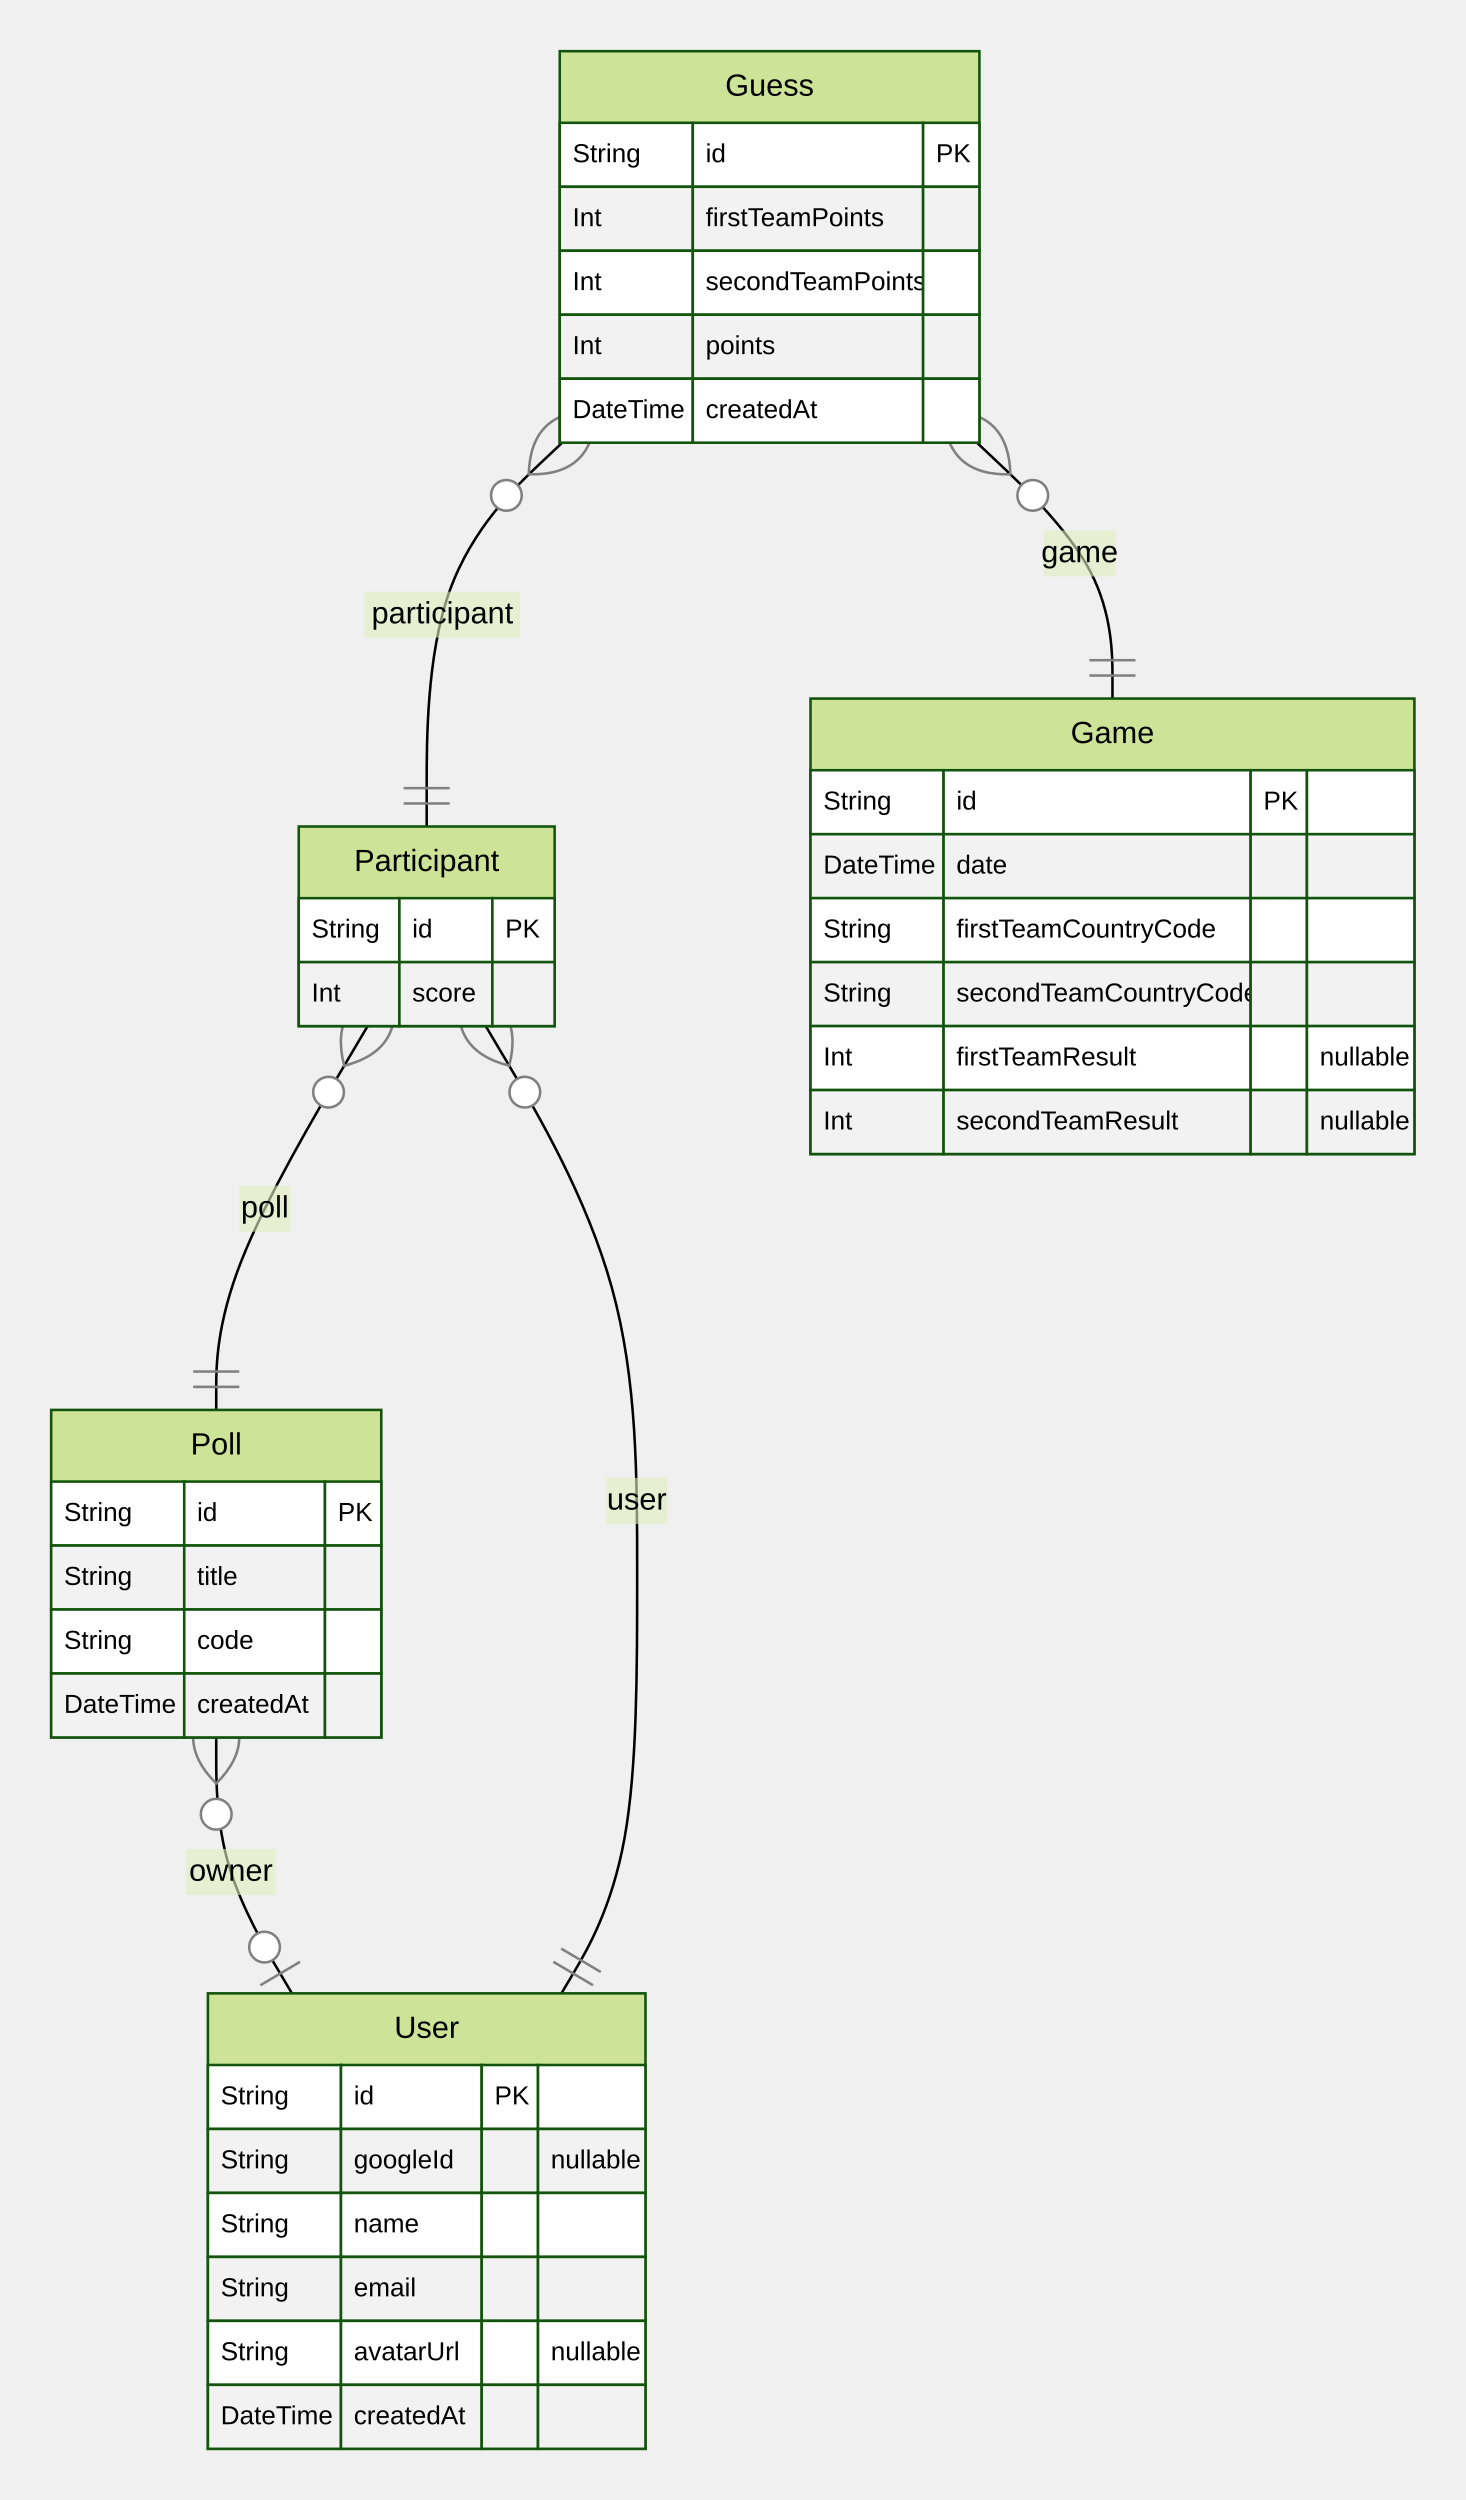
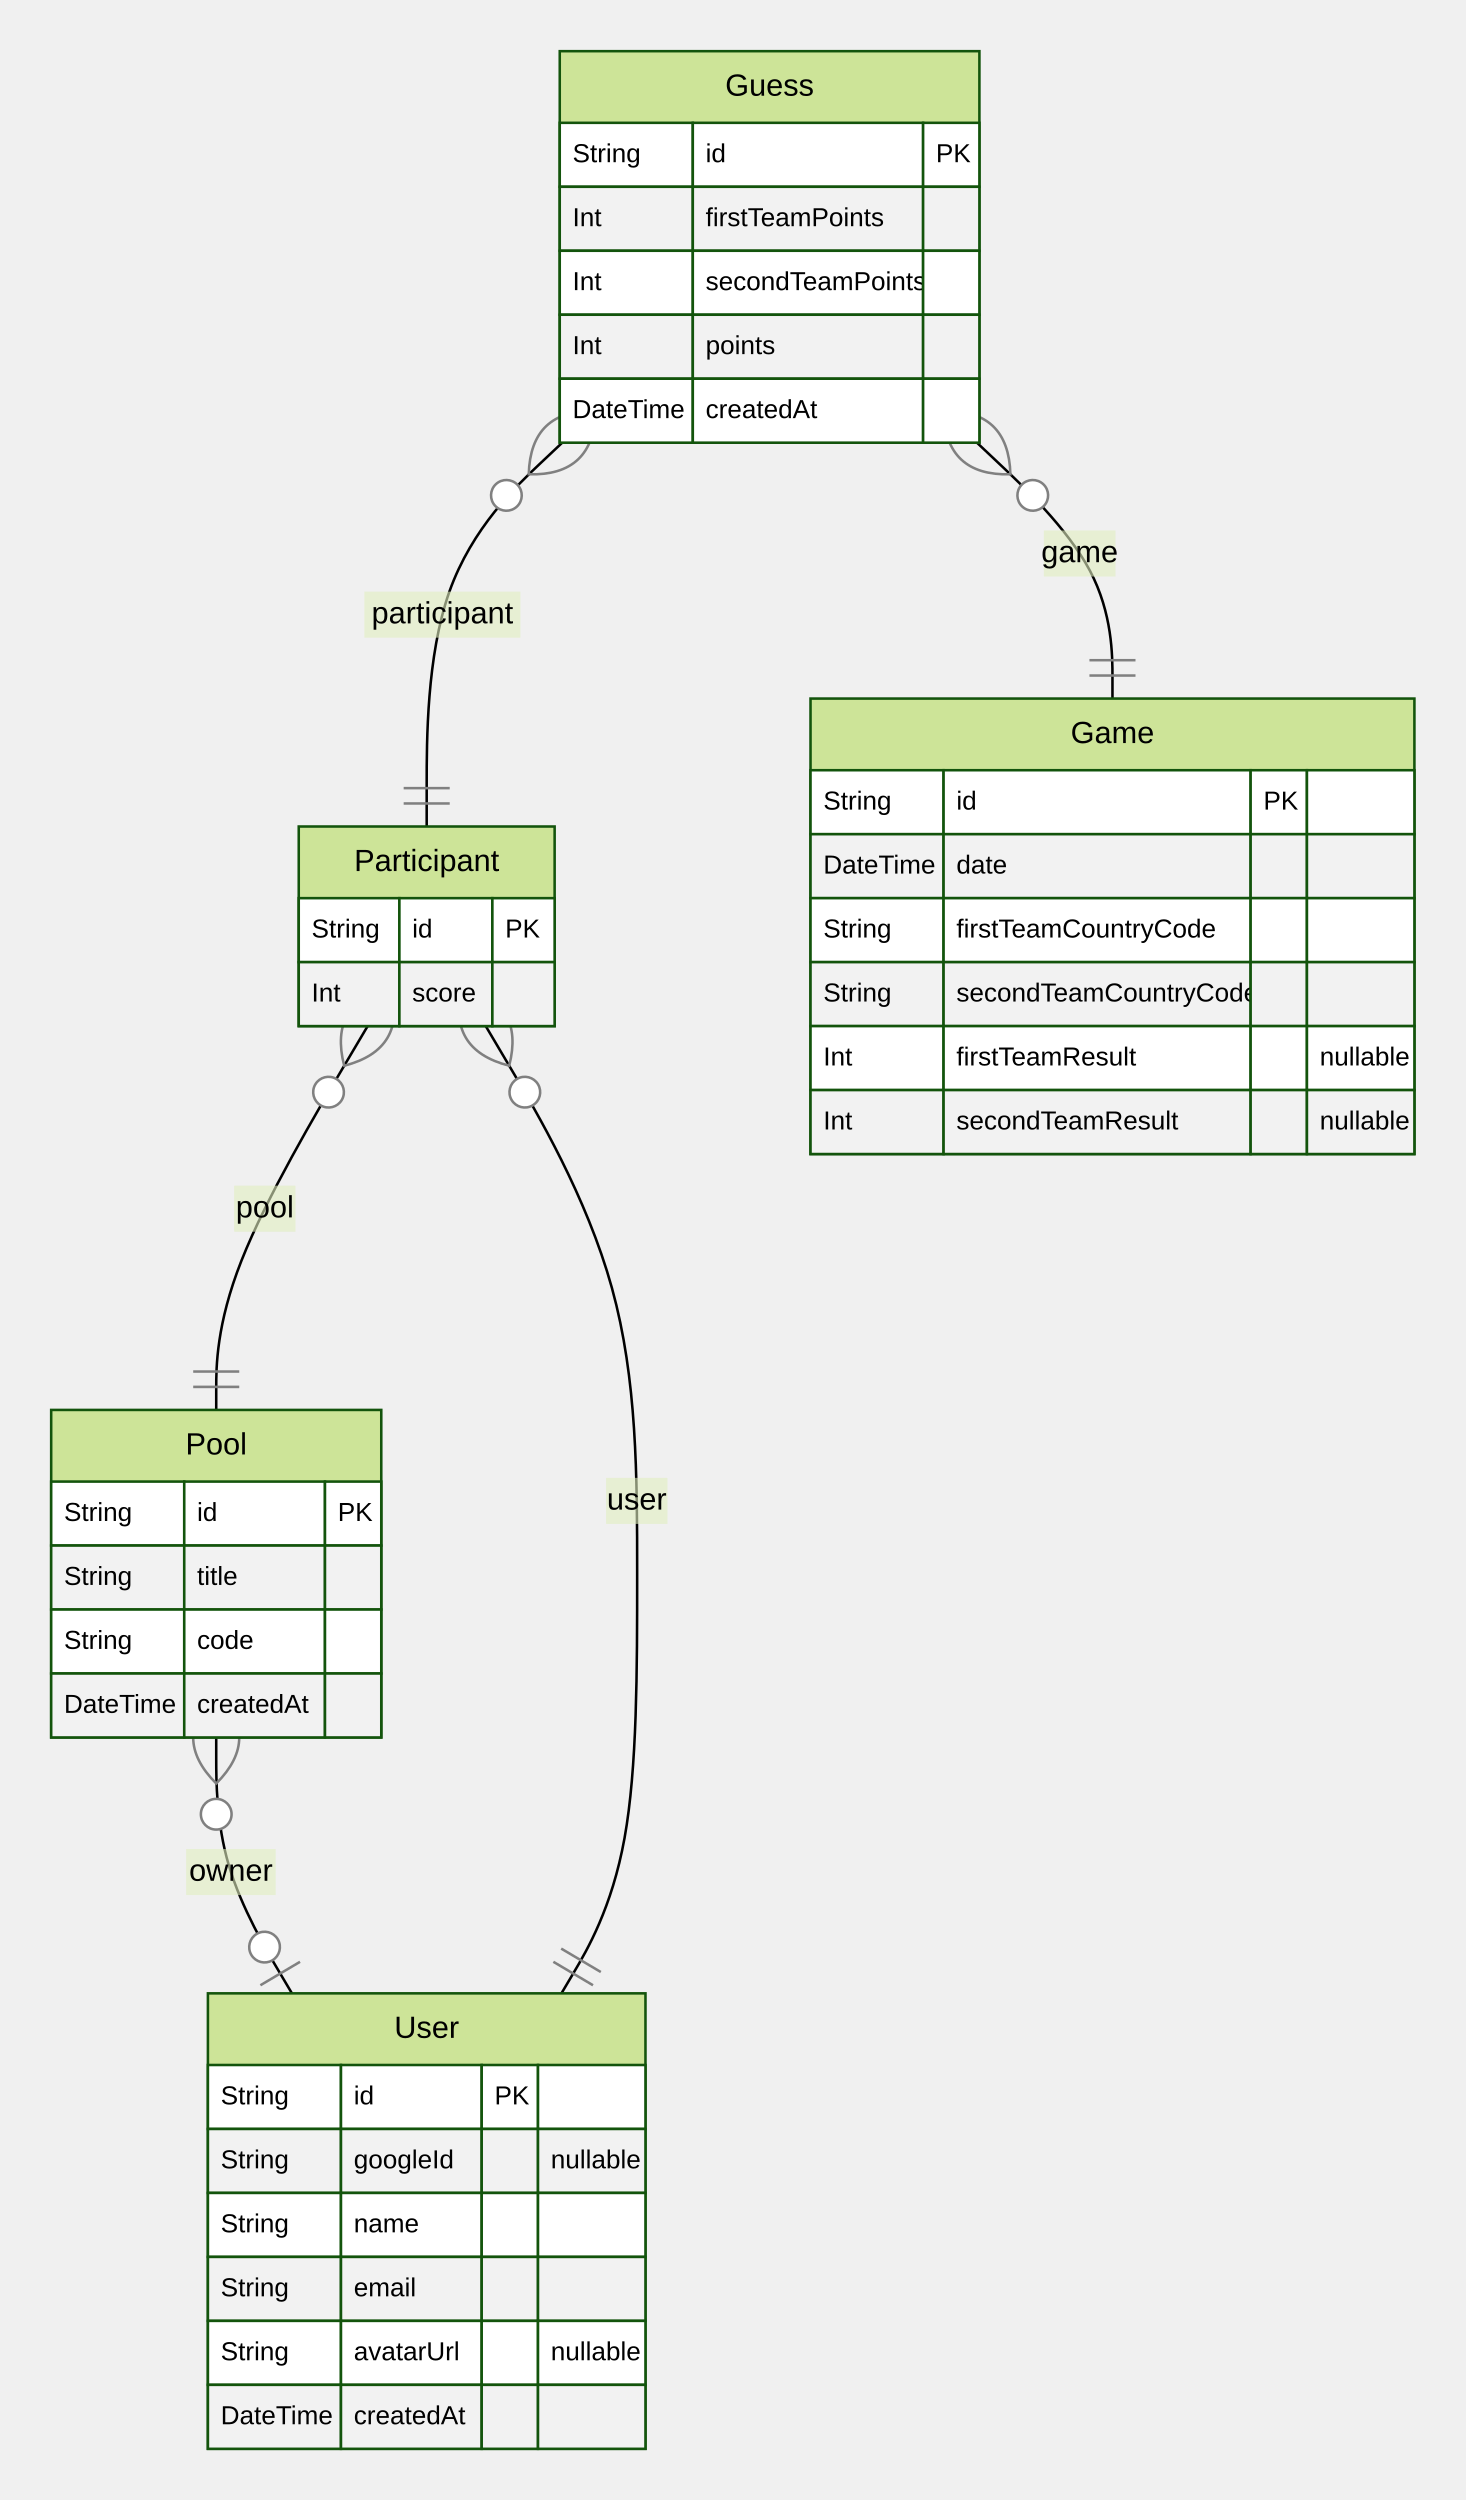
<svg xmlns="http://www.w3.org/2000/svg" aria-labelledby="chart-title-mermaid-0 chart-desc-mermaid-0" role="img" viewBox="0 0 572.75 977" style="max-width: 572.75px; background-color: white;" width="100%" id="mermaid-0">
  <style>#mermaid-0 {font-family:"trebuchet ms",verdana,arial,sans-serif;font-size:16px;fill:#000000;}#mermaid-0 .error-icon{fill:#552222;}#mermaid-0 .error-text{fill:#552222;stroke:#552222;}#mermaid-0 .edge-thickness-normal{stroke-width:2px;}#mermaid-0 .edge-thickness-thick{stroke-width:3.5px;}#mermaid-0 .edge-pattern-solid{stroke-dasharray:0;}#mermaid-0 .edge-pattern-dashed{stroke-dasharray:3;}#mermaid-0 .edge-pattern-dotted{stroke-dasharray:2;}#mermaid-0 .marker{fill:#000000;stroke:#000000;}#mermaid-0 .marker.cross{stroke:#000000;}#mermaid-0 svg{font-family:"trebuchet ms",verdana,arial,sans-serif;font-size:16px;}#mermaid-0 .entityBox{fill:#cde498;stroke:#13540c;}#mermaid-0 .attributeBoxOdd{fill:#ffffff;stroke:#13540c;}#mermaid-0 .attributeBoxEven{fill:#f2f2f2;stroke:#13540c;}#mermaid-0 .relationshipLabelBox{fill:hsl(78.158, 58.462%, 84.51%);opacity:0.7;background-color:hsl(78.158, 58.462%, 84.51%);}#mermaid-0 .relationshipLabelBox rect{opacity:0.5;}#mermaid-0 .relationshipLine{stroke:#000000;}#mermaid-0 :root{--mermaid-font-family:"trebuchet ms",verdana,arial,sans-serif;}</style>
  <g />
  <defs>
    <marker orient="auto" markerHeight="18" markerWidth="18" refY="9" refX="0" id="ONLY_ONE_START">
      <path d="M9,0 L9,18 M15,0 L15,18" fill="none" stroke="gray" />
    </marker>
  </defs>
  <defs>
    <marker orient="auto" markerHeight="18" markerWidth="18" refY="9" refX="18" id="ONLY_ONE_END">
      <path d="M3,0 L3,18 M9,0 L9,18" fill="none" stroke="gray" />
    </marker>
  </defs>
  <defs>
    <marker orient="auto" markerHeight="18" markerWidth="30" refY="9" refX="0" id="ZERO_OR_ONE_START">
      <circle r="6" cy="9" cx="21" fill="white" stroke="gray" />
      <path d="M9,0 L9,18" fill="none" stroke="gray" />
    </marker>
  </defs>
  <defs>
    <marker orient="auto" markerHeight="18" markerWidth="30" refY="9" refX="30" id="ZERO_OR_ONE_END">
      <circle r="6" cy="9" cx="9" fill="white" stroke="gray" />
      <path d="M21,0 L21,18" fill="none" stroke="gray" />
    </marker>
  </defs>
  <defs>
    <marker orient="auto" markerHeight="36" markerWidth="45" refY="18" refX="18" id="ONE_OR_MORE_START">
      <path d="M0,18 Q 18,0 36,18 Q 18,36 0,18 M42,9 L42,27" fill="none" stroke="gray" />
    </marker>
  </defs>
  <defs>
    <marker orient="auto" markerHeight="36" markerWidth="45" refY="18" refX="27" id="ONE_OR_MORE_END">
      <path d="M3,9 L3,27 M9,18 Q27,0 45,18 Q27,36 9,18" fill="none" stroke="gray" />
    </marker>
  </defs>
  <defs>
    <marker orient="auto" markerHeight="36" markerWidth="57" refY="18" refX="18" id="ZERO_OR_MORE_START">
      <circle r="6" cy="18" cx="48" fill="white" stroke="gray" />
      <path d="M0,18 Q18,0 36,18 Q18,36 0,18" fill="none" stroke="gray" />
    </marker>
  </defs>
  <defs>
    <marker orient="auto" markerHeight="36" markerWidth="57" refY="18" refX="39" id="ZERO_OR_MORE_END">
      <circle r="6" cy="18" cx="9" fill="white" stroke="gray" />
      <path d="M21,18 Q39,0 57,18 Q39,36 21,18" fill="none" stroke="gray" />
    </marker>
  </defs>
  <path marker-start="url(#ZERO_OR_MORE_START)" marker-end="url(#ZERO_OR_ONE_END)" fill="none" stroke="gray" d="M84.5,679L84.5,687.333C84.5,695.667,84.5,712.333,89.431,729C94.362,745.667,104.224,762.333,109.155,770.667L114.086,779" class="er relationshipLine" />
  <path marker-start="url(#ZERO_OR_MORE_START)" marker-end="url(#ONLY_ONE_END)" fill="none" stroke="gray" d="M189.827,401L199.689,417.667C209.552,434.333,229.276,467.667,239.138,503.333C249,539,249,577,249,615C249,653,249,691,244.069,718.333C239.138,745.667,229.276,762.333,224.345,770.667L219.414,779" class="er relationshipLine" />
  <path marker-start="url(#ZERO_OR_MORE_START)" marker-end="url(#ONLY_ONE_END)" fill="none" stroke="gray" d="M143.673,401L133.811,417.667C123.948,434.333,104.224,467.667,94.362,492.667C84.5,517.667,84.5,534.333,84.5,542.667L84.5,551" class="er relationshipLine" />
  <path marker-start="url(#ZERO_OR_MORE_START)" marker-end="url(#ONLY_ONE_END)" fill="none" stroke="gray" d="M219.714,173L210.887,181.333C202.06,189.667,184.405,206.333,175.577,231.333C166.75,256.333,166.75,289.667,166.75,306.333L166.75,323" class="er relationshipLine" />
  <path marker-start="url(#ZERO_OR_MORE_START)" marker-end="url(#ONLY_ONE_END)" fill="none" stroke="gray" d="M381.786,173L390.613,181.333C399.44,189.667,417.095,206.333,425.923,223C434.75,239.667,434.75,256.333,434.75,264.667L434.75,273" class="er relationshipLine" />
-   <g transform="translate(20,551 )" id="Poll">
+   <g transform="translate(20,551 )" id="Pool">
    <rect height="128" width="129" y="0" x="0" stroke="gray" fill-opacity="100%" fill="honeydew" class="er entityBox" />
-     <text transform="translate(64.5,14)" style="font-family: &quot;trebuchet ms&quot;, verdana, arial, sans-serif;; font-size: 12px" text-anchor="middle" dominant-baseline="middle" y="0" x="0" id="entity-Poll" class="er entityLabel">Poll</text>
-     <rect height="25" width="52" y="28" x="0" stroke="gray" fill-opacity="100%" fill="honeydew" class="er attributeBoxOdd" />
-     <text transform="translate(5,40.5)" style="font-family: &quot;trebuchet ms&quot;, verdana, arial, sans-serif;; font-size: 10.2px" text-anchor="left" dominant-baseline="middle" y="0" x="0" id="entity-Poll-attr-1-type" class="er entityLabel">String</text>
+     <text transform="translate(64.5,14)" style="font-family: &quot;trebuchet ms&quot;, verdana, arial, sans-serif;; font-size: 12px" text-anchor="middle" dominant-baseline="middle" y="0" x="0" id="entity-Pool" class="er entityLabel">Pool</text>
+     <rect height="25" width="52" y="28" x="0" stroke="gray" fill-opacity="100%" fill="honeydew" class="er attributeBoxOdd" />
+     <text transform="translate(5,40.5)" style="font-family: &quot;trebuchet ms&quot;, verdana, arial, sans-serif;; font-size: 10.2px" text-anchor="left" dominant-baseline="middle" y="0" x="0" id="entity-Pool-attr-1-type" class="er entityLabel">String</text>
    <rect height="25" width="55" y="28" x="52" stroke="gray" fill-opacity="100%" fill="honeydew" class="er attributeBoxOdd" />
-     <text transform="translate(57,40.5)" style="font-family: &quot;trebuchet ms&quot;, verdana, arial, sans-serif;; font-size: 10.2px" text-anchor="left" dominant-baseline="middle" y="0" x="0" id="entity-Poll-attr-1-name" class="er entityLabel">id</text>
+     <text transform="translate(57,40.5)" style="font-family: &quot;trebuchet ms&quot;, verdana, arial, sans-serif;; font-size: 10.2px" text-anchor="left" dominant-baseline="middle" y="0" x="0" id="entity-Pool-attr-1-name" class="er entityLabel">id</text>
    <rect height="25" width="22" y="28" x="107" stroke="gray" fill-opacity="100%" fill="honeydew" class="er attributeBoxOdd" />
-     <text transform="translate(112,40.5)" style="font-family: &quot;trebuchet ms&quot;, verdana, arial, sans-serif;; font-size: 10.2px" text-anchor="left" dominant-baseline="middle" y="0" x="0" id="entity-Poll-attr-1-key" class="er entityLabel">PK</text>
-     <rect height="25" width="52" y="53" x="0" stroke="gray" fill-opacity="100%" fill="honeydew" class="er attributeBoxEven" />
-     <text transform="translate(5,65.5)" style="font-family: &quot;trebuchet ms&quot;, verdana, arial, sans-serif;; font-size: 10.2px" text-anchor="left" dominant-baseline="middle" y="0" x="0" id="entity-Poll-attr-2-type" class="er entityLabel">String</text>
+     <text transform="translate(112,40.5)" style="font-family: &quot;trebuchet ms&quot;, verdana, arial, sans-serif;; font-size: 10.2px" text-anchor="left" dominant-baseline="middle" y="0" x="0" id="entity-Pool-attr-1-key" class="er entityLabel">PK</text>
+     <rect height="25" width="52" y="53" x="0" stroke="gray" fill-opacity="100%" fill="honeydew" class="er attributeBoxEven" />
+     <text transform="translate(5,65.5)" style="font-family: &quot;trebuchet ms&quot;, verdana, arial, sans-serif;; font-size: 10.2px" text-anchor="left" dominant-baseline="middle" y="0" x="0" id="entity-Pool-attr-2-type" class="er entityLabel">String</text>
    <rect height="25" width="55" y="53" x="52" stroke="gray" fill-opacity="100%" fill="honeydew" class="er attributeBoxEven" />
-     <text transform="translate(57,65.5)" style="font-family: &quot;trebuchet ms&quot;, verdana, arial, sans-serif;; font-size: 10.2px" text-anchor="left" dominant-baseline="middle" y="0" x="0" id="entity-Poll-attr-2-name" class="er entityLabel">title</text>
+     <text transform="translate(57,65.5)" style="font-family: &quot;trebuchet ms&quot;, verdana, arial, sans-serif;; font-size: 10.2px" text-anchor="left" dominant-baseline="middle" y="0" x="0" id="entity-Pool-attr-2-name" class="er entityLabel">title</text>
    <rect height="25" width="22" y="53" x="107" stroke="gray" fill-opacity="100%" fill="honeydew" class="er attributeBoxEven" />
-     <text transform="translate(112,65.5)" style="font-family: &quot;trebuchet ms&quot;, verdana, arial, sans-serif;; font-size: 10.2px" text-anchor="left" dominant-baseline="middle" y="0" x="0" id="entity-Poll-attr-2-key" class="er entityLabel" />
-     <rect height="25" width="52" y="78" x="0" stroke="gray" fill-opacity="100%" fill="honeydew" class="er attributeBoxOdd" />
-     <text transform="translate(5,90.5)" style="font-family: &quot;trebuchet ms&quot;, verdana, arial, sans-serif;; font-size: 10.2px" text-anchor="left" dominant-baseline="middle" y="0" x="0" id="entity-Poll-attr-3-type" class="er entityLabel">String</text>
+     <text transform="translate(112,65.5)" style="font-family: &quot;trebuchet ms&quot;, verdana, arial, sans-serif;; font-size: 10.2px" text-anchor="left" dominant-baseline="middle" y="0" x="0" id="entity-Pool-attr-2-key" class="er entityLabel" />
+     <rect height="25" width="52" y="78" x="0" stroke="gray" fill-opacity="100%" fill="honeydew" class="er attributeBoxOdd" />
+     <text transform="translate(5,90.5)" style="font-family: &quot;trebuchet ms&quot;, verdana, arial, sans-serif;; font-size: 10.2px" text-anchor="left" dominant-baseline="middle" y="0" x="0" id="entity-Pool-attr-3-type" class="er entityLabel">String</text>
    <rect height="25" width="55" y="78" x="52" stroke="gray" fill-opacity="100%" fill="honeydew" class="er attributeBoxOdd" />
-     <text transform="translate(57,90.5)" style="font-family: &quot;trebuchet ms&quot;, verdana, arial, sans-serif;; font-size: 10.2px" text-anchor="left" dominant-baseline="middle" y="0" x="0" id="entity-Poll-attr-3-name" class="er entityLabel">code</text>
+     <text transform="translate(57,90.5)" style="font-family: &quot;trebuchet ms&quot;, verdana, arial, sans-serif;; font-size: 10.2px" text-anchor="left" dominant-baseline="middle" y="0" x="0" id="entity-Pool-attr-3-name" class="er entityLabel">code</text>
    <rect height="25" width="22" y="78" x="107" stroke="gray" fill-opacity="100%" fill="honeydew" class="er attributeBoxOdd" />
-     <text transform="translate(112,90.5)" style="font-family: &quot;trebuchet ms&quot;, verdana, arial, sans-serif;; font-size: 10.2px" text-anchor="left" dominant-baseline="middle" y="0" x="0" id="entity-Poll-attr-3-key" class="er entityLabel" />
-     <rect height="25" width="52" y="103" x="0" stroke="gray" fill-opacity="100%" fill="honeydew" class="er attributeBoxEven" />
-     <text transform="translate(5,115.5)" style="font-family: &quot;trebuchet ms&quot;, verdana, arial, sans-serif;; font-size: 10.2px" text-anchor="left" dominant-baseline="middle" y="0" x="0" id="entity-Poll-attr-4-type" class="er entityLabel">DateTime</text>
+     <text transform="translate(112,90.5)" style="font-family: &quot;trebuchet ms&quot;, verdana, arial, sans-serif;; font-size: 10.2px" text-anchor="left" dominant-baseline="middle" y="0" x="0" id="entity-Pool-attr-3-key" class="er entityLabel" />
+     <rect height="25" width="52" y="103" x="0" stroke="gray" fill-opacity="100%" fill="honeydew" class="er attributeBoxEven" />
+     <text transform="translate(5,115.5)" style="font-family: &quot;trebuchet ms&quot;, verdana, arial, sans-serif;; font-size: 10.2px" text-anchor="left" dominant-baseline="middle" y="0" x="0" id="entity-Pool-attr-4-type" class="er entityLabel">DateTime</text>
    <rect height="25" width="55" y="103" x="52" stroke="gray" fill-opacity="100%" fill="honeydew" class="er attributeBoxEven" />
-     <text transform="translate(57,115.5)" style="font-family: &quot;trebuchet ms&quot;, verdana, arial, sans-serif;; font-size: 10.2px" text-anchor="left" dominant-baseline="middle" y="0" x="0" id="entity-Poll-attr-4-name" class="er entityLabel">createdAt</text>
+     <text transform="translate(57,115.5)" style="font-family: &quot;trebuchet ms&quot;, verdana, arial, sans-serif;; font-size: 10.2px" text-anchor="left" dominant-baseline="middle" y="0" x="0" id="entity-Pool-attr-4-name" class="er entityLabel">createdAt</text>
    <rect height="25" width="22" y="103" x="107" stroke="gray" fill-opacity="100%" fill="honeydew" class="er attributeBoxEven" />
-     <text transform="translate(112,115.5)" style="font-family: &quot;trebuchet ms&quot;, verdana, arial, sans-serif;; font-size: 10.2px" text-anchor="left" dominant-baseline="middle" y="0" x="0" id="entity-Poll-attr-4-key" class="er entityLabel" />
+     <text transform="translate(112,115.5)" style="font-family: &quot;trebuchet ms&quot;, verdana, arial, sans-serif;; font-size: 10.2px" text-anchor="left" dominant-baseline="middle" y="0" x="0" id="entity-Pool-attr-4-key" class="er entityLabel" />
  </g>
  <g transform="translate(116.75,323 )" id="Participant">
    <rect height="78" width="100" y="0" x="0" stroke="gray" fill-opacity="100%" fill="honeydew" class="er entityBox" />
    <text transform="translate(50,14)" style="font-family: &quot;trebuchet ms&quot;, verdana, arial, sans-serif;; font-size: 12px" text-anchor="middle" dominant-baseline="middle" y="0" x="0" id="entity-Participant" class="er entityLabel">Participant</text>
    <rect height="25" width="39.333" y="28" x="0" stroke="gray" fill-opacity="100%" fill="honeydew" class="er attributeBoxOdd" />
    <text transform="translate(5,40.5)" style="font-family: &quot;trebuchet ms&quot;, verdana, arial, sans-serif;; font-size: 10.2px" text-anchor="left" dominant-baseline="middle" y="0" x="0" id="entity-Participant-attr-1-type" class="er entityLabel">String</text>
    <rect height="25" width="36.333" y="28" x="39.333" stroke="gray" fill-opacity="100%" fill="honeydew" class="er attributeBoxOdd" />
    <text transform="translate(44.33333,40.5)" style="font-family: &quot;trebuchet ms&quot;, verdana, arial, sans-serif;; font-size: 10.2px" text-anchor="left" dominant-baseline="middle" y="0" x="0" id="entity-Participant-attr-1-name" class="er entityLabel">id</text>
    <rect height="25" width="24.333" y="28" x="75.667" stroke="gray" fill-opacity="100%" fill="honeydew" class="er attributeBoxOdd" />
    <text transform="translate(80.66667,40.5)" style="font-family: &quot;trebuchet ms&quot;, verdana, arial, sans-serif;; font-size: 10.2px" text-anchor="left" dominant-baseline="middle" y="0" x="0" id="entity-Participant-attr-1-key" class="er entityLabel">PK</text>
    <rect height="25" width="39.333" y="53" x="0" stroke="gray" fill-opacity="100%" fill="honeydew" class="er attributeBoxEven" />
    <text transform="translate(5,65.5)" style="font-family: &quot;trebuchet ms&quot;, verdana, arial, sans-serif;; font-size: 10.2px" text-anchor="left" dominant-baseline="middle" y="0" x="0" id="entity-Participant-attr-2-type" class="er entityLabel">Int</text>
    <rect height="25" width="36.333" y="53" x="39.333" stroke="gray" fill-opacity="100%" fill="honeydew" class="er attributeBoxEven" />
    <text transform="translate(44.33333,65.5)" style="font-family: &quot;trebuchet ms&quot;, verdana, arial, sans-serif;; font-size: 10.2px" text-anchor="left" dominant-baseline="middle" y="0" x="0" id="entity-Participant-attr-2-name" class="er entityLabel">score</text>
    <rect height="25" width="24.333" y="53" x="75.667" stroke="gray" fill-opacity="100%" fill="honeydew" class="er attributeBoxEven" />
    <text transform="translate(80.66667,65.5)" style="font-family: &quot;trebuchet ms&quot;, verdana, arial, sans-serif;; font-size: 10.2px" text-anchor="left" dominant-baseline="middle" y="0" x="0" id="entity-Participant-attr-2-key" class="er entityLabel" />
  </g>
  <g transform="translate(81.25,779 )" id="User">
    <rect height="178" width="171" y="0" x="0" stroke="gray" fill-opacity="100%" fill="honeydew" class="er entityBox" />
    <text transform="translate(85.5,14)" style="font-family: &quot;trebuchet ms&quot;, verdana, arial, sans-serif;; font-size: 12px" text-anchor="middle" dominant-baseline="middle" y="0" x="0" id="entity-User" class="er entityLabel">User</text>
    <rect height="25" width="52" y="28" x="0" stroke="gray" fill-opacity="100%" fill="honeydew" class="er attributeBoxOdd" />
    <text transform="translate(5,40.5)" style="font-family: &quot;trebuchet ms&quot;, verdana, arial, sans-serif;; font-size: 10.2px" text-anchor="left" dominant-baseline="middle" y="0" x="0" id="entity-User-attr-1-type" class="er entityLabel">String</text>
    <rect height="25" width="55" y="28" x="52" stroke="gray" fill-opacity="100%" fill="honeydew" class="er attributeBoxOdd" />
    <text transform="translate(57,40.5)" style="font-family: &quot;trebuchet ms&quot;, verdana, arial, sans-serif;; font-size: 10.2px" text-anchor="left" dominant-baseline="middle" y="0" x="0" id="entity-User-attr-1-name" class="er entityLabel">id</text>
    <rect height="25" width="22" y="28" x="107" stroke="gray" fill-opacity="100%" fill="honeydew" class="er attributeBoxOdd" />
    <text transform="translate(112,40.5)" style="font-family: &quot;trebuchet ms&quot;, verdana, arial, sans-serif;; font-size: 10.2px" text-anchor="left" dominant-baseline="middle" y="0" x="0" id="entity-User-attr-1-key" class="er entityLabel">PK</text>
    <rect height="25" width="42" y="28" x="129" stroke="gray" fill-opacity="100%" fill="honeydew" class="er attributeBoxOdd" />
    <text transform="translate(134,40.5)" style="font-family: &quot;trebuchet ms&quot;, verdana, arial, sans-serif;; font-size: 10.2px" text-anchor="left" dominant-baseline="middle" y="0" x="0" id="entity-User-attr-1-comment" class="er entityLabel" />
    <rect height="25" width="52" y="53" x="0" stroke="gray" fill-opacity="100%" fill="honeydew" class="er attributeBoxEven" />
    <text transform="translate(5,65.5)" style="font-family: &quot;trebuchet ms&quot;, verdana, arial, sans-serif;; font-size: 10.2px" text-anchor="left" dominant-baseline="middle" y="0" x="0" id="entity-User-attr-2-type" class="er entityLabel">String</text>
    <rect height="25" width="55" y="53" x="52" stroke="gray" fill-opacity="100%" fill="honeydew" class="er attributeBoxEven" />
    <text transform="translate(57,65.5)" style="font-family: &quot;trebuchet ms&quot;, verdana, arial, sans-serif;; font-size: 10.2px" text-anchor="left" dominant-baseline="middle" y="0" x="0" id="entity-User-attr-2-name" class="er entityLabel">googleId</text>
    <rect height="25" width="22" y="53" x="107" stroke="gray" fill-opacity="100%" fill="honeydew" class="er attributeBoxEven" />
    <text transform="translate(112,65.5)" style="font-family: &quot;trebuchet ms&quot;, verdana, arial, sans-serif;; font-size: 10.2px" text-anchor="left" dominant-baseline="middle" y="0" x="0" id="entity-User-attr-2-key" class="er entityLabel" />
    <rect height="25" width="42" y="53" x="129" stroke="gray" fill-opacity="100%" fill="honeydew" class="er attributeBoxEven" />
    <text transform="translate(134,65.5)" style="font-family: &quot;trebuchet ms&quot;, verdana, arial, sans-serif;; font-size: 10.2px" text-anchor="left" dominant-baseline="middle" y="0" x="0" id="entity-User-attr-2-comment" class="er entityLabel">nullable</text>
    <rect height="25" width="52" y="78" x="0" stroke="gray" fill-opacity="100%" fill="honeydew" class="er attributeBoxOdd" />
    <text transform="translate(5,90.5)" style="font-family: &quot;trebuchet ms&quot;, verdana, arial, sans-serif;; font-size: 10.2px" text-anchor="left" dominant-baseline="middle" y="0" x="0" id="entity-User-attr-3-type" class="er entityLabel">String</text>
    <rect height="25" width="55" y="78" x="52" stroke="gray" fill-opacity="100%" fill="honeydew" class="er attributeBoxOdd" />
    <text transform="translate(57,90.5)" style="font-family: &quot;trebuchet ms&quot;, verdana, arial, sans-serif;; font-size: 10.2px" text-anchor="left" dominant-baseline="middle" y="0" x="0" id="entity-User-attr-3-name" class="er entityLabel">name</text>
    <rect height="25" width="22" y="78" x="107" stroke="gray" fill-opacity="100%" fill="honeydew" class="er attributeBoxOdd" />
    <text transform="translate(112,90.5)" style="font-family: &quot;trebuchet ms&quot;, verdana, arial, sans-serif;; font-size: 10.2px" text-anchor="left" dominant-baseline="middle" y="0" x="0" id="entity-User-attr-3-key" class="er entityLabel" />
    <rect height="25" width="42" y="78" x="129" stroke="gray" fill-opacity="100%" fill="honeydew" class="er attributeBoxOdd" />
    <text transform="translate(134,90.5)" style="font-family: &quot;trebuchet ms&quot;, verdana, arial, sans-serif;; font-size: 10.2px" text-anchor="left" dominant-baseline="middle" y="0" x="0" id="entity-User-attr-3-comment" class="er entityLabel" />
    <rect height="25" width="52" y="103" x="0" stroke="gray" fill-opacity="100%" fill="honeydew" class="er attributeBoxEven" />
    <text transform="translate(5,115.5)" style="font-family: &quot;trebuchet ms&quot;, verdana, arial, sans-serif;; font-size: 10.2px" text-anchor="left" dominant-baseline="middle" y="0" x="0" id="entity-User-attr-4-type" class="er entityLabel">String</text>
    <rect height="25" width="55" y="103" x="52" stroke="gray" fill-opacity="100%" fill="honeydew" class="er attributeBoxEven" />
    <text transform="translate(57,115.5)" style="font-family: &quot;trebuchet ms&quot;, verdana, arial, sans-serif;; font-size: 10.2px" text-anchor="left" dominant-baseline="middle" y="0" x="0" id="entity-User-attr-4-name" class="er entityLabel">email</text>
    <rect height="25" width="22" y="103" x="107" stroke="gray" fill-opacity="100%" fill="honeydew" class="er attributeBoxEven" />
    <text transform="translate(112,115.5)" style="font-family: &quot;trebuchet ms&quot;, verdana, arial, sans-serif;; font-size: 10.2px" text-anchor="left" dominant-baseline="middle" y="0" x="0" id="entity-User-attr-4-key" class="er entityLabel" />
    <rect height="25" width="42" y="103" x="129" stroke="gray" fill-opacity="100%" fill="honeydew" class="er attributeBoxEven" />
    <text transform="translate(134,115.5)" style="font-family: &quot;trebuchet ms&quot;, verdana, arial, sans-serif;; font-size: 10.2px" text-anchor="left" dominant-baseline="middle" y="0" x="0" id="entity-User-attr-4-comment" class="er entityLabel" />
    <rect height="25" width="52" y="128" x="0" stroke="gray" fill-opacity="100%" fill="honeydew" class="er attributeBoxOdd" />
    <text transform="translate(5,140.5)" style="font-family: &quot;trebuchet ms&quot;, verdana, arial, sans-serif;; font-size: 10.2px" text-anchor="left" dominant-baseline="middle" y="0" x="0" id="entity-User-attr-5-type" class="er entityLabel">String</text>
    <rect height="25" width="55" y="128" x="52" stroke="gray" fill-opacity="100%" fill="honeydew" class="er attributeBoxOdd" />
    <text transform="translate(57,140.5)" style="font-family: &quot;trebuchet ms&quot;, verdana, arial, sans-serif;; font-size: 10.2px" text-anchor="left" dominant-baseline="middle" y="0" x="0" id="entity-User-attr-5-name" class="er entityLabel">avatarUrl</text>
    <rect height="25" width="22" y="128" x="107" stroke="gray" fill-opacity="100%" fill="honeydew" class="er attributeBoxOdd" />
    <text transform="translate(112,140.5)" style="font-family: &quot;trebuchet ms&quot;, verdana, arial, sans-serif;; font-size: 10.2px" text-anchor="left" dominant-baseline="middle" y="0" x="0" id="entity-User-attr-5-key" class="er entityLabel" />
    <rect height="25" width="42" y="128" x="129" stroke="gray" fill-opacity="100%" fill="honeydew" class="er attributeBoxOdd" />
    <text transform="translate(134,140.5)" style="font-family: &quot;trebuchet ms&quot;, verdana, arial, sans-serif;; font-size: 10.2px" text-anchor="left" dominant-baseline="middle" y="0" x="0" id="entity-User-attr-5-comment" class="er entityLabel">nullable</text>
    <rect height="25" width="52" y="153" x="0" stroke="gray" fill-opacity="100%" fill="honeydew" class="er attributeBoxEven" />
    <text transform="translate(5,165.5)" style="font-family: &quot;trebuchet ms&quot;, verdana, arial, sans-serif;; font-size: 10.2px" text-anchor="left" dominant-baseline="middle" y="0" x="0" id="entity-User-attr-6-type" class="er entityLabel">DateTime</text>
    <rect height="25" width="55" y="153" x="52" stroke="gray" fill-opacity="100%" fill="honeydew" class="er attributeBoxEven" />
    <text transform="translate(57,165.5)" style="font-family: &quot;trebuchet ms&quot;, verdana, arial, sans-serif;; font-size: 10.2px" text-anchor="left" dominant-baseline="middle" y="0" x="0" id="entity-User-attr-6-name" class="er entityLabel">createdAt</text>
    <rect height="25" width="22" y="153" x="107" stroke="gray" fill-opacity="100%" fill="honeydew" class="er attributeBoxEven" />
    <text transform="translate(112,165.5)" style="font-family: &quot;trebuchet ms&quot;, verdana, arial, sans-serif;; font-size: 10.2px" text-anchor="left" dominant-baseline="middle" y="0" x="0" id="entity-User-attr-6-key" class="er entityLabel" />
    <rect height="25" width="42" y="153" x="129" stroke="gray" fill-opacity="100%" fill="honeydew" class="er attributeBoxEven" />
    <text transform="translate(134,165.5)" style="font-family: &quot;trebuchet ms&quot;, verdana, arial, sans-serif;; font-size: 10.2px" text-anchor="left" dominant-baseline="middle" y="0" x="0" id="entity-User-attr-6-comment" class="er entityLabel" />
  </g>
  <g transform="translate(316.75,273 )" id="Game">
    <rect height="178" width="236" y="0" x="0" stroke="gray" fill-opacity="100%" fill="honeydew" class="er entityBox" />
    <text transform="translate(118,14)" style="font-family: &quot;trebuchet ms&quot;, verdana, arial, sans-serif;; font-size: 12px" text-anchor="middle" dominant-baseline="middle" y="0" x="0" id="entity-Game" class="er entityLabel">Game</text>
    <rect height="25" width="52" y="28" x="0" stroke="gray" fill-opacity="100%" fill="honeydew" class="er attributeBoxOdd" />
    <text transform="translate(5,40.5)" style="font-family: &quot;trebuchet ms&quot;, verdana, arial, sans-serif;; font-size: 10.2px" text-anchor="left" dominant-baseline="middle" y="0" x="0" id="entity-Game-attr-1-type" class="er entityLabel">String</text>
    <rect height="25" width="120" y="28" x="52" stroke="gray" fill-opacity="100%" fill="honeydew" class="er attributeBoxOdd" />
    <text transform="translate(57,40.5)" style="font-family: &quot;trebuchet ms&quot;, verdana, arial, sans-serif;; font-size: 10.2px" text-anchor="left" dominant-baseline="middle" y="0" x="0" id="entity-Game-attr-1-name" class="er entityLabel">id</text>
    <rect height="25" width="22" y="28" x="172" stroke="gray" fill-opacity="100%" fill="honeydew" class="er attributeBoxOdd" />
    <text transform="translate(177,40.5)" style="font-family: &quot;trebuchet ms&quot;, verdana, arial, sans-serif;; font-size: 10.2px" text-anchor="left" dominant-baseline="middle" y="0" x="0" id="entity-Game-attr-1-key" class="er entityLabel">PK</text>
    <rect height="25" width="42" y="28" x="194" stroke="gray" fill-opacity="100%" fill="honeydew" class="er attributeBoxOdd" />
    <text transform="translate(199,40.5)" style="font-family: &quot;trebuchet ms&quot;, verdana, arial, sans-serif;; font-size: 10.2px" text-anchor="left" dominant-baseline="middle" y="0" x="0" id="entity-Game-attr-1-comment" class="er entityLabel" />
    <rect height="25" width="52" y="53" x="0" stroke="gray" fill-opacity="100%" fill="honeydew" class="er attributeBoxEven" />
    <text transform="translate(5,65.5)" style="font-family: &quot;trebuchet ms&quot;, verdana, arial, sans-serif;; font-size: 10.2px" text-anchor="left" dominant-baseline="middle" y="0" x="0" id="entity-Game-attr-2-type" class="er entityLabel">DateTime</text>
    <rect height="25" width="120" y="53" x="52" stroke="gray" fill-opacity="100%" fill="honeydew" class="er attributeBoxEven" />
    <text transform="translate(57,65.5)" style="font-family: &quot;trebuchet ms&quot;, verdana, arial, sans-serif;; font-size: 10.2px" text-anchor="left" dominant-baseline="middle" y="0" x="0" id="entity-Game-attr-2-name" class="er entityLabel">date</text>
    <rect height="25" width="22" y="53" x="172" stroke="gray" fill-opacity="100%" fill="honeydew" class="er attributeBoxEven" />
    <text transform="translate(177,65.5)" style="font-family: &quot;trebuchet ms&quot;, verdana, arial, sans-serif;; font-size: 10.2px" text-anchor="left" dominant-baseline="middle" y="0" x="0" id="entity-Game-attr-2-key" class="er entityLabel" />
    <rect height="25" width="42" y="53" x="194" stroke="gray" fill-opacity="100%" fill="honeydew" class="er attributeBoxEven" />
    <text transform="translate(199,65.5)" style="font-family: &quot;trebuchet ms&quot;, verdana, arial, sans-serif;; font-size: 10.2px" text-anchor="left" dominant-baseline="middle" y="0" x="0" id="entity-Game-attr-2-comment" class="er entityLabel" />
    <rect height="25" width="52" y="78" x="0" stroke="gray" fill-opacity="100%" fill="honeydew" class="er attributeBoxOdd" />
    <text transform="translate(5,90.5)" style="font-family: &quot;trebuchet ms&quot;, verdana, arial, sans-serif;; font-size: 10.2px" text-anchor="left" dominant-baseline="middle" y="0" x="0" id="entity-Game-attr-3-type" class="er entityLabel">String</text>
    <rect height="25" width="120" y="78" x="52" stroke="gray" fill-opacity="100%" fill="honeydew" class="er attributeBoxOdd" />
    <text transform="translate(57,90.5)" style="font-family: &quot;trebuchet ms&quot;, verdana, arial, sans-serif;; font-size: 10.2px" text-anchor="left" dominant-baseline="middle" y="0" x="0" id="entity-Game-attr-3-name" class="er entityLabel">firstTeamCountryCode</text>
    <rect height="25" width="22" y="78" x="172" stroke="gray" fill-opacity="100%" fill="honeydew" class="er attributeBoxOdd" />
    <text transform="translate(177,90.5)" style="font-family: &quot;trebuchet ms&quot;, verdana, arial, sans-serif;; font-size: 10.2px" text-anchor="left" dominant-baseline="middle" y="0" x="0" id="entity-Game-attr-3-key" class="er entityLabel" />
    <rect height="25" width="42" y="78" x="194" stroke="gray" fill-opacity="100%" fill="honeydew" class="er attributeBoxOdd" />
    <text transform="translate(199,90.5)" style="font-family: &quot;trebuchet ms&quot;, verdana, arial, sans-serif;; font-size: 10.2px" text-anchor="left" dominant-baseline="middle" y="0" x="0" id="entity-Game-attr-3-comment" class="er entityLabel" />
    <rect height="25" width="52" y="103" x="0" stroke="gray" fill-opacity="100%" fill="honeydew" class="er attributeBoxEven" />
    <text transform="translate(5,115.5)" style="font-family: &quot;trebuchet ms&quot;, verdana, arial, sans-serif;; font-size: 10.2px" text-anchor="left" dominant-baseline="middle" y="0" x="0" id="entity-Game-attr-4-type" class="er entityLabel">String</text>
    <rect height="25" width="120" y="103" x="52" stroke="gray" fill-opacity="100%" fill="honeydew" class="er attributeBoxEven" />
    <text transform="translate(57,115.5)" style="font-family: &quot;trebuchet ms&quot;, verdana, arial, sans-serif;; font-size: 10.2px" text-anchor="left" dominant-baseline="middle" y="0" x="0" id="entity-Game-attr-4-name" class="er entityLabel">secondTeamCountryCode</text>
    <rect height="25" width="22" y="103" x="172" stroke="gray" fill-opacity="100%" fill="honeydew" class="er attributeBoxEven" />
    <text transform="translate(177,115.5)" style="font-family: &quot;trebuchet ms&quot;, verdana, arial, sans-serif;; font-size: 10.2px" text-anchor="left" dominant-baseline="middle" y="0" x="0" id="entity-Game-attr-4-key" class="er entityLabel" />
    <rect height="25" width="42" y="103" x="194" stroke="gray" fill-opacity="100%" fill="honeydew" class="er attributeBoxEven" />
    <text transform="translate(199,115.5)" style="font-family: &quot;trebuchet ms&quot;, verdana, arial, sans-serif;; font-size: 10.2px" text-anchor="left" dominant-baseline="middle" y="0" x="0" id="entity-Game-attr-4-comment" class="er entityLabel" />
    <rect height="25" width="52" y="128" x="0" stroke="gray" fill-opacity="100%" fill="honeydew" class="er attributeBoxOdd" />
    <text transform="translate(5,140.5)" style="font-family: &quot;trebuchet ms&quot;, verdana, arial, sans-serif;; font-size: 10.2px" text-anchor="left" dominant-baseline="middle" y="0" x="0" id="entity-Game-attr-5-type" class="er entityLabel">Int</text>
    <rect height="25" width="120" y="128" x="52" stroke="gray" fill-opacity="100%" fill="honeydew" class="er attributeBoxOdd" />
    <text transform="translate(57,140.5)" style="font-family: &quot;trebuchet ms&quot;, verdana, arial, sans-serif;; font-size: 10.2px" text-anchor="left" dominant-baseline="middle" y="0" x="0" id="entity-Game-attr-5-name" class="er entityLabel">firstTeamResult</text>
    <rect height="25" width="22" y="128" x="172" stroke="gray" fill-opacity="100%" fill="honeydew" class="er attributeBoxOdd" />
    <text transform="translate(177,140.5)" style="font-family: &quot;trebuchet ms&quot;, verdana, arial, sans-serif;; font-size: 10.2px" text-anchor="left" dominant-baseline="middle" y="0" x="0" id="entity-Game-attr-5-key" class="er entityLabel" />
    <rect height="25" width="42" y="128" x="194" stroke="gray" fill-opacity="100%" fill="honeydew" class="er attributeBoxOdd" />
    <text transform="translate(199,140.5)" style="font-family: &quot;trebuchet ms&quot;, verdana, arial, sans-serif;; font-size: 10.2px" text-anchor="left" dominant-baseline="middle" y="0" x="0" id="entity-Game-attr-5-comment" class="er entityLabel">nullable</text>
    <rect height="25" width="52" y="153" x="0" stroke="gray" fill-opacity="100%" fill="honeydew" class="er attributeBoxEven" />
    <text transform="translate(5,165.5)" style="font-family: &quot;trebuchet ms&quot;, verdana, arial, sans-serif;; font-size: 10.2px" text-anchor="left" dominant-baseline="middle" y="0" x="0" id="entity-Game-attr-6-type" class="er entityLabel">Int</text>
    <rect height="25" width="120" y="153" x="52" stroke="gray" fill-opacity="100%" fill="honeydew" class="er attributeBoxEven" />
    <text transform="translate(57,165.5)" style="font-family: &quot;trebuchet ms&quot;, verdana, arial, sans-serif;; font-size: 10.2px" text-anchor="left" dominant-baseline="middle" y="0" x="0" id="entity-Game-attr-6-name" class="er entityLabel">secondTeamResult</text>
    <rect height="25" width="22" y="153" x="172" stroke="gray" fill-opacity="100%" fill="honeydew" class="er attributeBoxEven" />
    <text transform="translate(177,165.5)" style="font-family: &quot;trebuchet ms&quot;, verdana, arial, sans-serif;; font-size: 10.2px" text-anchor="left" dominant-baseline="middle" y="0" x="0" id="entity-Game-attr-6-key" class="er entityLabel" />
    <rect height="25" width="42" y="153" x="194" stroke="gray" fill-opacity="100%" fill="honeydew" class="er attributeBoxEven" />
    <text transform="translate(199,165.5)" style="font-family: &quot;trebuchet ms&quot;, verdana, arial, sans-serif;; font-size: 10.2px" text-anchor="left" dominant-baseline="middle" y="0" x="0" id="entity-Game-attr-6-comment" class="er entityLabel">nullable</text>
  </g>
  <g transform="translate(218.75,20 )" id="Guess">
    <rect height="153" width="164" y="0" x="0" stroke="gray" fill-opacity="100%" fill="honeydew" class="er entityBox" />
    <text transform="translate(82,14)" style="font-family: &quot;trebuchet ms&quot;, verdana, arial, sans-serif;; font-size: 12px" text-anchor="middle" dominant-baseline="middle" y="0" x="0" id="entity-Guess" class="er entityLabel">Guess</text>
    <rect height="25" width="52" y="28" x="0" stroke="gray" fill-opacity="100%" fill="honeydew" class="er attributeBoxOdd" />
    <text transform="translate(5,40.5)" style="font-family: &quot;trebuchet ms&quot;, verdana, arial, sans-serif;; font-size: 10.2px" text-anchor="left" dominant-baseline="middle" y="0" x="0" id="entity-Guess-attr-1-type" class="er entityLabel">String</text>
    <rect height="25" width="90" y="28" x="52" stroke="gray" fill-opacity="100%" fill="honeydew" class="er attributeBoxOdd" />
    <text transform="translate(57,40.5)" style="font-family: &quot;trebuchet ms&quot;, verdana, arial, sans-serif;; font-size: 10.2px" text-anchor="left" dominant-baseline="middle" y="0" x="0" id="entity-Guess-attr-1-name" class="er entityLabel">id</text>
    <rect height="25" width="22" y="28" x="142" stroke="gray" fill-opacity="100%" fill="honeydew" class="er attributeBoxOdd" />
    <text transform="translate(147,40.5)" style="font-family: &quot;trebuchet ms&quot;, verdana, arial, sans-serif;; font-size: 10.2px" text-anchor="left" dominant-baseline="middle" y="0" x="0" id="entity-Guess-attr-1-key" class="er entityLabel">PK</text>
    <rect height="25" width="52" y="53" x="0" stroke="gray" fill-opacity="100%" fill="honeydew" class="er attributeBoxEven" />
    <text transform="translate(5,65.5)" style="font-family: &quot;trebuchet ms&quot;, verdana, arial, sans-serif;; font-size: 10.2px" text-anchor="left" dominant-baseline="middle" y="0" x="0" id="entity-Guess-attr-2-type" class="er entityLabel">Int</text>
    <rect height="25" width="90" y="53" x="52" stroke="gray" fill-opacity="100%" fill="honeydew" class="er attributeBoxEven" />
    <text transform="translate(57,65.5)" style="font-family: &quot;trebuchet ms&quot;, verdana, arial, sans-serif;; font-size: 10.2px" text-anchor="left" dominant-baseline="middle" y="0" x="0" id="entity-Guess-attr-2-name" class="er entityLabel">firstTeamPoints</text>
    <rect height="25" width="22" y="53" x="142" stroke="gray" fill-opacity="100%" fill="honeydew" class="er attributeBoxEven" />
    <text transform="translate(147,65.5)" style="font-family: &quot;trebuchet ms&quot;, verdana, arial, sans-serif;; font-size: 10.2px" text-anchor="left" dominant-baseline="middle" y="0" x="0" id="entity-Guess-attr-2-key" class="er entityLabel" />
    <rect height="25" width="52" y="78" x="0" stroke="gray" fill-opacity="100%" fill="honeydew" class="er attributeBoxOdd" />
    <text transform="translate(5,90.5)" style="font-family: &quot;trebuchet ms&quot;, verdana, arial, sans-serif;; font-size: 10.2px" text-anchor="left" dominant-baseline="middle" y="0" x="0" id="entity-Guess-attr-3-type" class="er entityLabel">Int</text>
    <rect height="25" width="90" y="78" x="52" stroke="gray" fill-opacity="100%" fill="honeydew" class="er attributeBoxOdd" />
    <text transform="translate(57,90.5)" style="font-family: &quot;trebuchet ms&quot;, verdana, arial, sans-serif;; font-size: 10.2px" text-anchor="left" dominant-baseline="middle" y="0" x="0" id="entity-Guess-attr-3-name" class="er entityLabel">secondTeamPoints</text>
    <rect height="25" width="22" y="78" x="142" stroke="gray" fill-opacity="100%" fill="honeydew" class="er attributeBoxOdd" />
    <text transform="translate(147,90.5)" style="font-family: &quot;trebuchet ms&quot;, verdana, arial, sans-serif;; font-size: 10.2px" text-anchor="left" dominant-baseline="middle" y="0" x="0" id="entity-Guess-attr-3-key" class="er entityLabel" />
    <rect height="25" width="52" y="103" x="0" stroke="gray" fill-opacity="100%" fill="honeydew" class="er attributeBoxEven" />
    <text transform="translate(5,115.5)" style="font-family: &quot;trebuchet ms&quot;, verdana, arial, sans-serif;; font-size: 10.2px" text-anchor="left" dominant-baseline="middle" y="0" x="0" id="entity-Guess-attr-4-type" class="er entityLabel">Int</text>
    <rect height="25" width="90" y="103" x="52" stroke="gray" fill-opacity="100%" fill="honeydew" class="er attributeBoxEven" />
    <text transform="translate(57,115.5)" style="font-family: &quot;trebuchet ms&quot;, verdana, arial, sans-serif;; font-size: 10.2px" text-anchor="left" dominant-baseline="middle" y="0" x="0" id="entity-Guess-attr-4-name" class="er entityLabel">points</text>
    <rect height="25" width="22" y="103" x="142" stroke="gray" fill-opacity="100%" fill="honeydew" class="er attributeBoxEven" />
    <text transform="translate(147,115.5)" style="font-family: &quot;trebuchet ms&quot;, verdana, arial, sans-serif;; font-size: 10.2px" text-anchor="left" dominant-baseline="middle" y="0" x="0" id="entity-Guess-attr-4-key" class="er entityLabel" />
    <rect height="25" width="52" y="128" x="0" stroke="gray" fill-opacity="100%" fill="honeydew" class="er attributeBoxOdd" />
    <text transform="translate(5,140.5)" style="font-family: &quot;trebuchet ms&quot;, verdana, arial, sans-serif;; font-size: 10.2px" text-anchor="left" dominant-baseline="middle" y="0" x="0" id="entity-Guess-attr-5-type" class="er entityLabel">DateTime</text>
    <rect height="25" width="90" y="128" x="52" stroke="gray" fill-opacity="100%" fill="honeydew" class="er attributeBoxOdd" />
    <text transform="translate(57,140.5)" style="font-family: &quot;trebuchet ms&quot;, verdana, arial, sans-serif;; font-size: 10.2px" text-anchor="left" dominant-baseline="middle" y="0" x="0" id="entity-Guess-attr-5-name" class="er entityLabel">createdAt</text>
    <rect height="25" width="22" y="128" x="142" stroke="gray" fill-opacity="100%" fill="honeydew" class="er attributeBoxOdd" />
    <text transform="translate(147,140.5)" style="font-family: &quot;trebuchet ms&quot;, verdana, arial, sans-serif;; font-size: 10.2px" text-anchor="left" dominant-baseline="middle" y="0" x="0" id="entity-Guess-attr-5-key" class="er entityLabel" />
  </g>
  <rect fill-opacity="85%" fill="white" height="18" width="35" y="722.605" x="72.741" class="er relationshipLabelBox" />
  <text style="font-family: &quot;trebuchet ms&quot;, verdana, arial, sans-serif;; font-size: 12px" dominant-baseline="middle" text-anchor="middle" y="731.605" x="90.241" id="rel1" class="er relationshipLabel">owner</text>
  <rect fill-opacity="85%" fill="white" height="18" width="24" y="577.546" x="236.846" class="er relationshipLabelBox" />
  <text style="font-family: &quot;trebuchet ms&quot;, verdana, arial, sans-serif;; font-size: 12px" dominant-baseline="middle" text-anchor="middle" y="586.546" x="248.846" id="rel2" class="er relationshipLabel">user</text>
-   <rect fill-opacity="85%" fill="white" height="18" width="20" y="463.354" x="93.493" class="er relationshipLabelBox" />
-   <text style="font-family: &quot;trebuchet ms&quot;, verdana, arial, sans-serif;; font-size: 12px" dominant-baseline="middle" text-anchor="middle" y="472.354" x="103.493" id="rel3" class="er relationshipLabel">poll</text>
+   <rect fill-opacity="85%" fill="white" height="18" width="24" y="463.354" x="91.493" class="er relationshipLabelBox" />
+   <text style="font-family: &quot;trebuchet ms&quot;, verdana, arial, sans-serif;; font-size: 12px" dominant-baseline="middle" text-anchor="middle" y="472.354" x="103.493" id="rel3" class="er relationshipLabel">pool</text>
  <rect fill-opacity="85%" fill="white" height="18" width="61" y="231.208" x="142.38" class="er relationshipLabelBox" />
  <text style="font-family: &quot;trebuchet ms&quot;, verdana, arial, sans-serif;; font-size: 12px" dominant-baseline="middle" text-anchor="middle" y="240.208" x="172.88" id="rel4" class="er relationshipLabel">participant</text>
  <rect fill-opacity="85%" fill="white" height="18" width="28" y="207.303" x="407.93" class="er relationshipLabelBox" />
  <text style="font-family: &quot;trebuchet ms&quot;, verdana, arial, sans-serif;; font-size: 12px" dominant-baseline="middle" text-anchor="middle" y="216.303" x="421.93" id="rel5" class="er relationshipLabel">game</text>
</svg>
